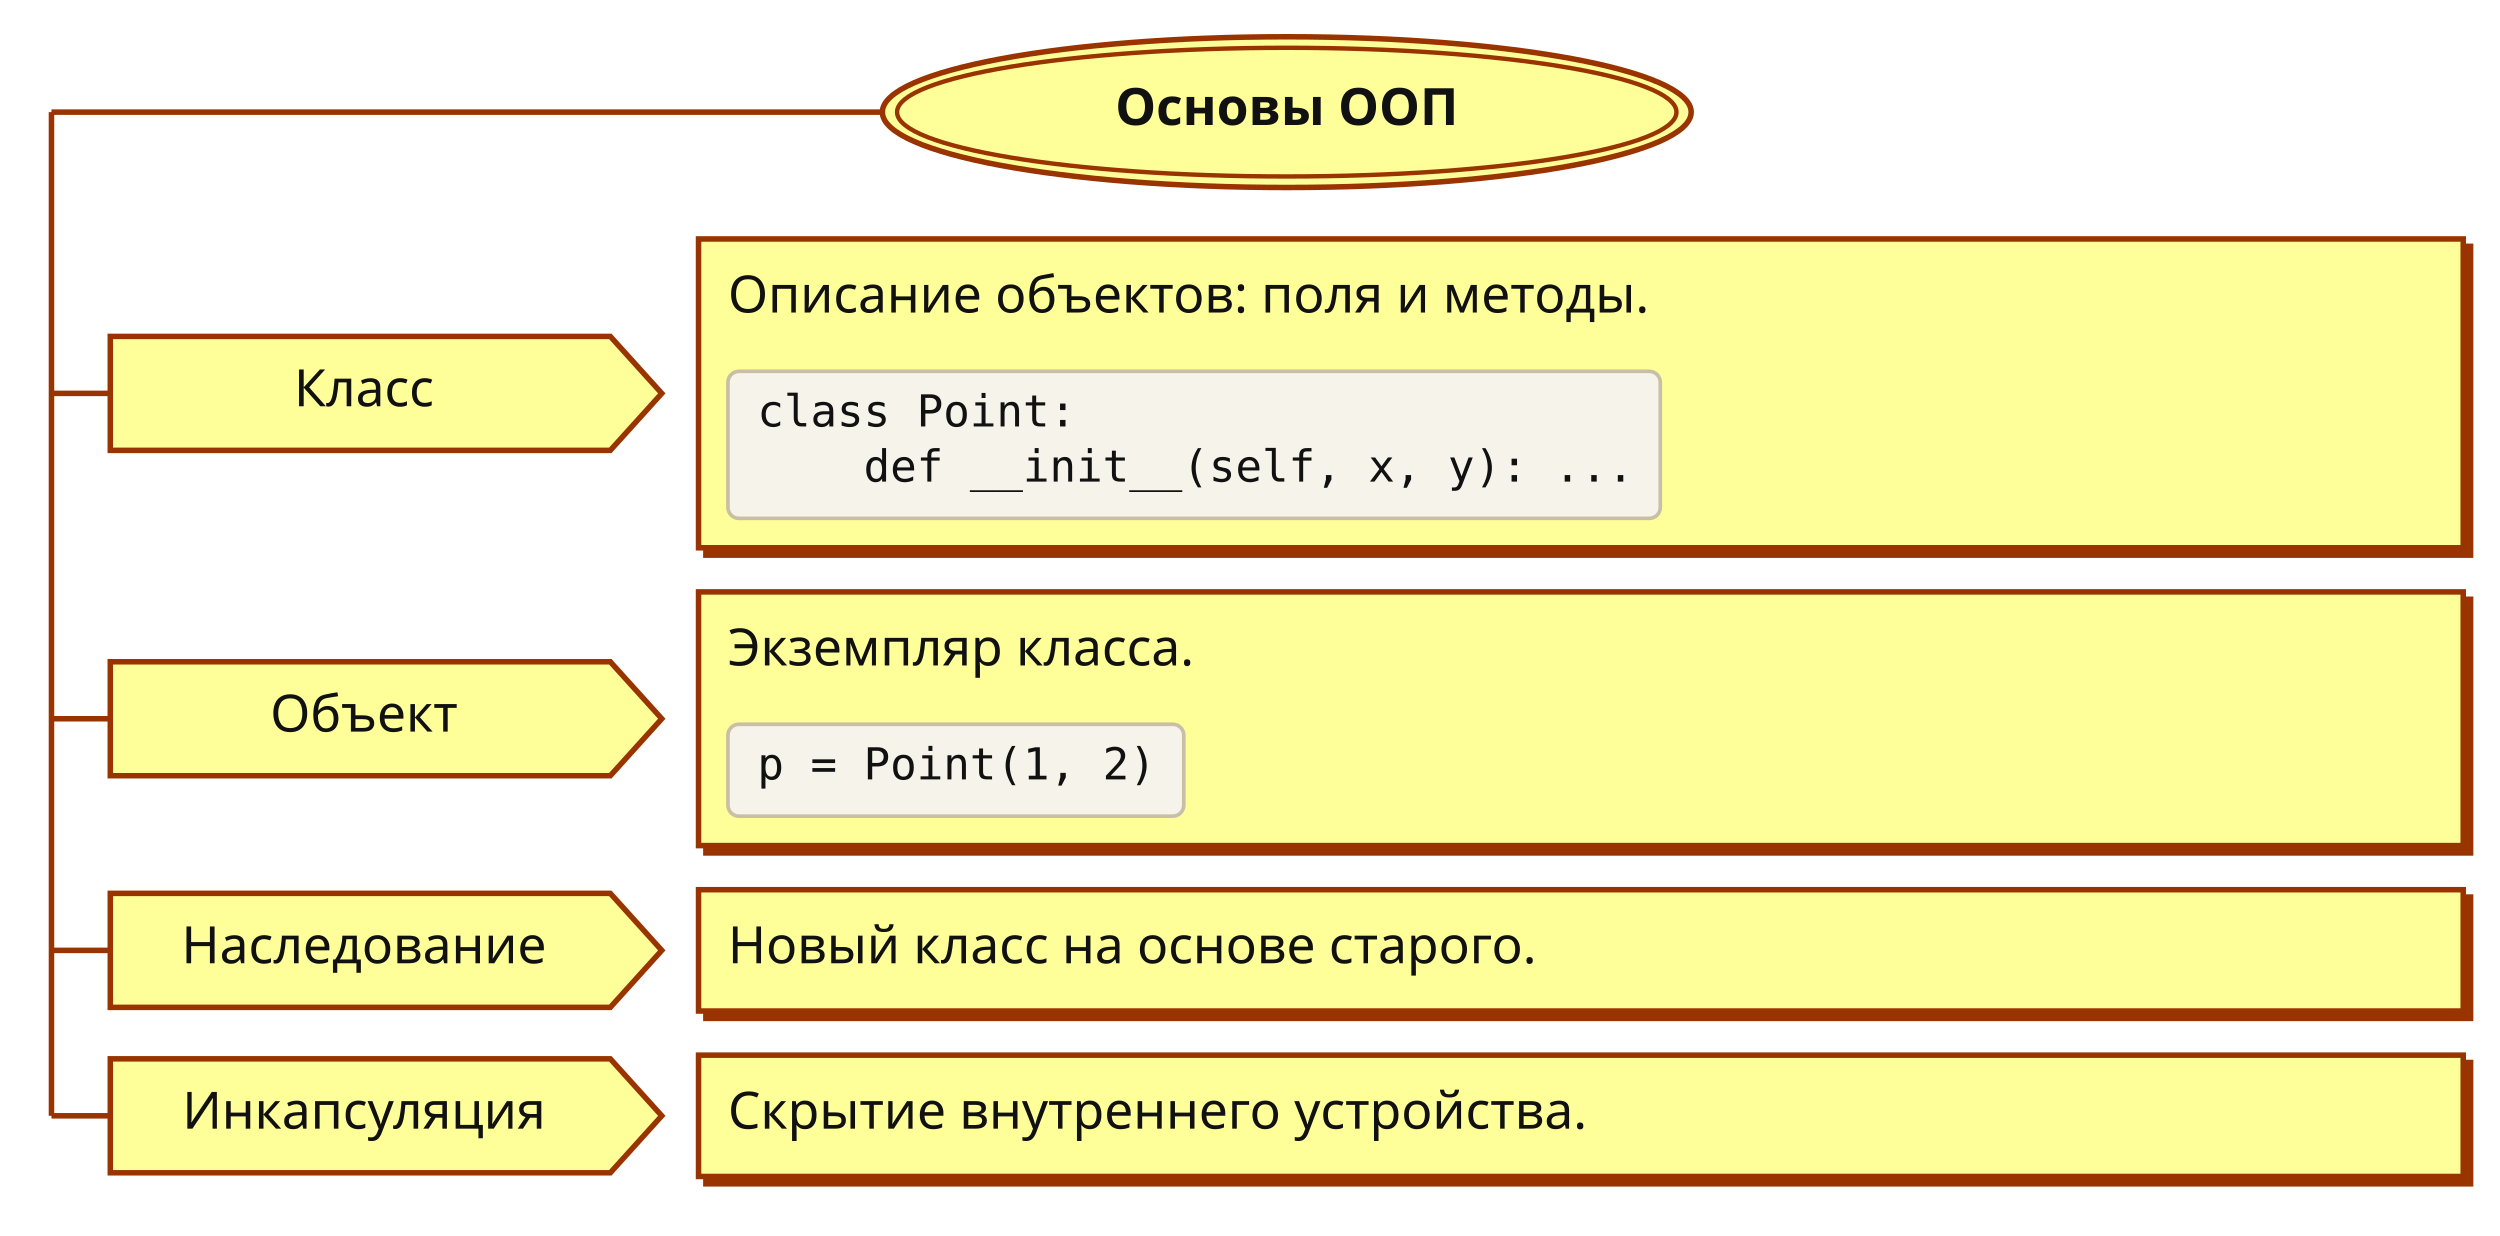
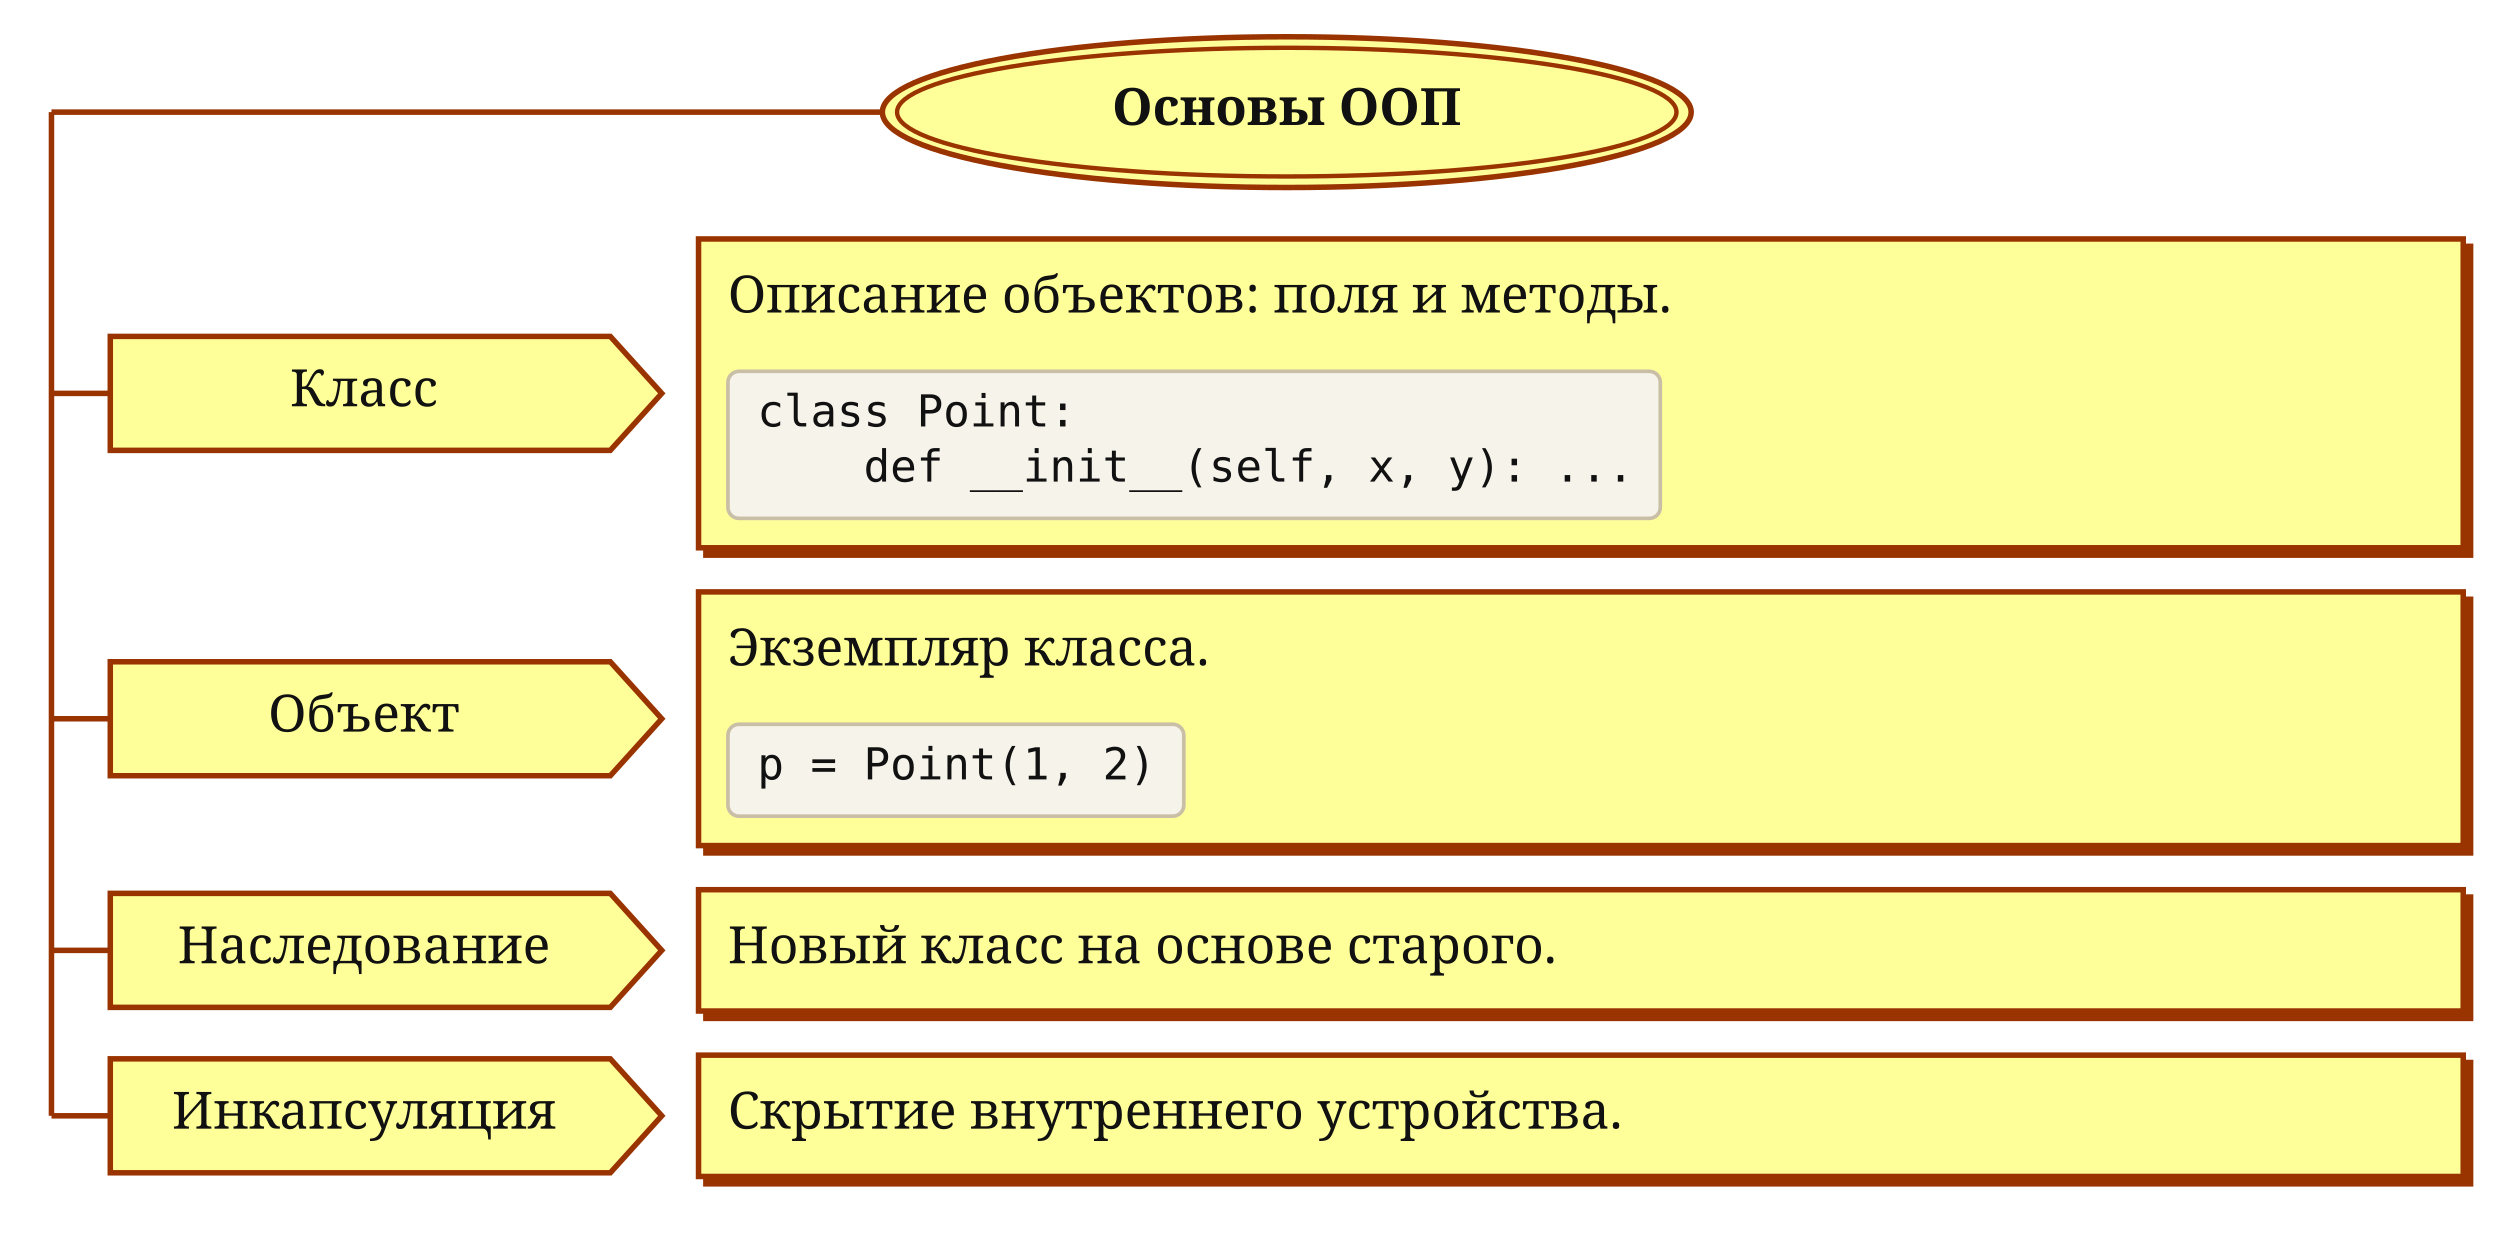
- <svg xmlns="http://www.w3.org/2000/svg" width="680" height="336" viewBox="0 0 680 336" font-family="PT Sans, sans-serif">
+ <svg xmlns="http://www.w3.org/2000/svg" width="680" height="336" viewBox="0 0 680 336" font-family="PT Serif, serif">
  <g transform="translate(0.0,0.0)">
    <line x1="14.0" y1="30.5" x2="14.0" y2="303.5" stroke="#993300" stroke-width="1.5" />
    <ellipse cx="350.0" cy="30.5" rx="110.0" ry="20.5" fill="#FFFF99" stroke="#993300" stroke-width="1.5" />
    <ellipse cx="350.0" cy="30.5" rx="106.0" ry="17.5" fill="none" stroke="#993300" stroke-width="1.2" />
    <text x="350.0" y="34.0" font-size="14" text-anchor="middle" font-weight="bold" fill="#111">Основы ООП</text>
    <line x1="14.0" y1="30.5" x2="240.0" y2="30.5" stroke="#993300" stroke-width="1.5" />
    <path d="M30.0,91.5H166.0L180.0,107.0L166.0,122.5H30.0Z" fill="#FFFF99" stroke="#993300" stroke-width="1.5" />
    <text x="99.0" y="110.5" font-size="14" text-anchor="middle" fill="#111">Класс</text>
    <g class="memo">
      <rect x="192.0" y="67.0" width="480.0" height="84.0" rx="0" fill="#993300" stroke="#993300" stroke-width="1.5" />
      <rect x="190.0" y="65.0" width="480.0" height="84.0" rx="0" fill="#FFFF99" stroke="#993300" stroke-width="1.5" />
      <g class="memo-t">
        <text x="198.0" y="85.0" font-size="14" text-anchor="start" fill="#111">Описание объектов: поля и методы.</text>
        <rect x="198.0" y="101.0" width="253.6" height="40.0" rx="3" fill="#F6F3EA" stroke="#C9BFA6" stroke-width="1" />
        <text x="206.0" y="116.0" font-size="12" text-anchor="start" font-family="&quot;PT Mono&quot;, monospace" xml:space="preserve" fill="#111">class Point:</text>
        <text x="206.0" y="131.0" font-size="12" text-anchor="start" font-family="&quot;PT Mono&quot;, monospace" xml:space="preserve" fill="#111">    def __init__(self, x, y): ...</text>
      </g>
    </g>
    <line x1="14.0" y1="107.0" x2="30.0" y2="107.0" stroke="#993300" stroke-width="1.5" />
    <path d="M30.0,180.0H166.0L180.0,195.5L166.0,211.0H30.0Z" fill="#FFFF99" stroke="#993300" stroke-width="1.5" />
    <text x="99.0" y="199.0" font-size="14" text-anchor="middle" fill="#111">Объект</text>
    <g class="memo">
      <rect x="192.0" y="163.0" width="480.0" height="69.0" rx="0" fill="#993300" stroke="#993300" stroke-width="1.5" />
      <rect x="190.0" y="161.0" width="480.0" height="69.0" rx="0" fill="#FFFF99" stroke="#993300" stroke-width="1.5" />
      <g class="memo-t">
        <text x="198.0" y="181.0" font-size="14" text-anchor="start" fill="#111">Экземпляр класса.</text>
        <rect x="198.0" y="197.0" width="124.0" height="25.0" rx="3" fill="#F6F3EA" stroke="#C9BFA6" stroke-width="1" />
        <text x="206.0" y="212.0" font-size="12" text-anchor="start" font-family="&quot;PT Mono&quot;, monospace" xml:space="preserve" fill="#111">p = Point(1, 2)</text>
      </g>
    </g>
    <line x1="14.0" y1="195.5" x2="30.0" y2="195.5" stroke="#993300" stroke-width="1.5" />
    <path d="M30.0,243.0H166.0L180.0,258.5L166.0,274.0H30.0Z" fill="#FFFF99" stroke="#993300" stroke-width="1.5" />
    <text x="99.0" y="262.0" font-size="14" text-anchor="middle" fill="#111">Наследование</text>
    <g class="memo">
      <rect x="192.0" y="244.0" width="480.0" height="33.0" rx="0" fill="#993300" stroke="#993300" stroke-width="1.5" />
      <rect x="190.0" y="242.0" width="480.0" height="33.0" rx="0" fill="#FFFF99" stroke="#993300" stroke-width="1.5" />
      <g class="memo-t">
        <text x="198.0" y="262.0" font-size="14" text-anchor="start" fill="#111">Новый класс на основе старого.</text>
      </g>
    </g>
    <line x1="14.0" y1="258.5" x2="30.0" y2="258.5" stroke="#993300" stroke-width="1.5" />
    <path d="M30.0,288.0H166.0L180.0,303.5L166.0,319.0H30.0Z" fill="#FFFF99" stroke="#993300" stroke-width="1.5" />
    <text x="99.0" y="307.0" font-size="14" text-anchor="middle" fill="#111">Инкапсуляция</text>
    <g class="memo">
      <rect x="192.0" y="289.0" width="480.0" height="33.0" rx="0" fill="#993300" stroke="#993300" stroke-width="1.5" />
      <rect x="190.0" y="287.0" width="480.0" height="33.0" rx="0" fill="#FFFF99" stroke="#993300" stroke-width="1.5" />
      <g class="memo-t">
        <text x="198.0" y="307.0" font-size="14" text-anchor="start" fill="#111">Скрытие внутреннего устройства.</text>
      </g>
    </g>
    <line x1="14.0" y1="303.5" x2="30.0" y2="303.5" stroke="#993300" stroke-width="1.5" />
  </g>
</svg>
